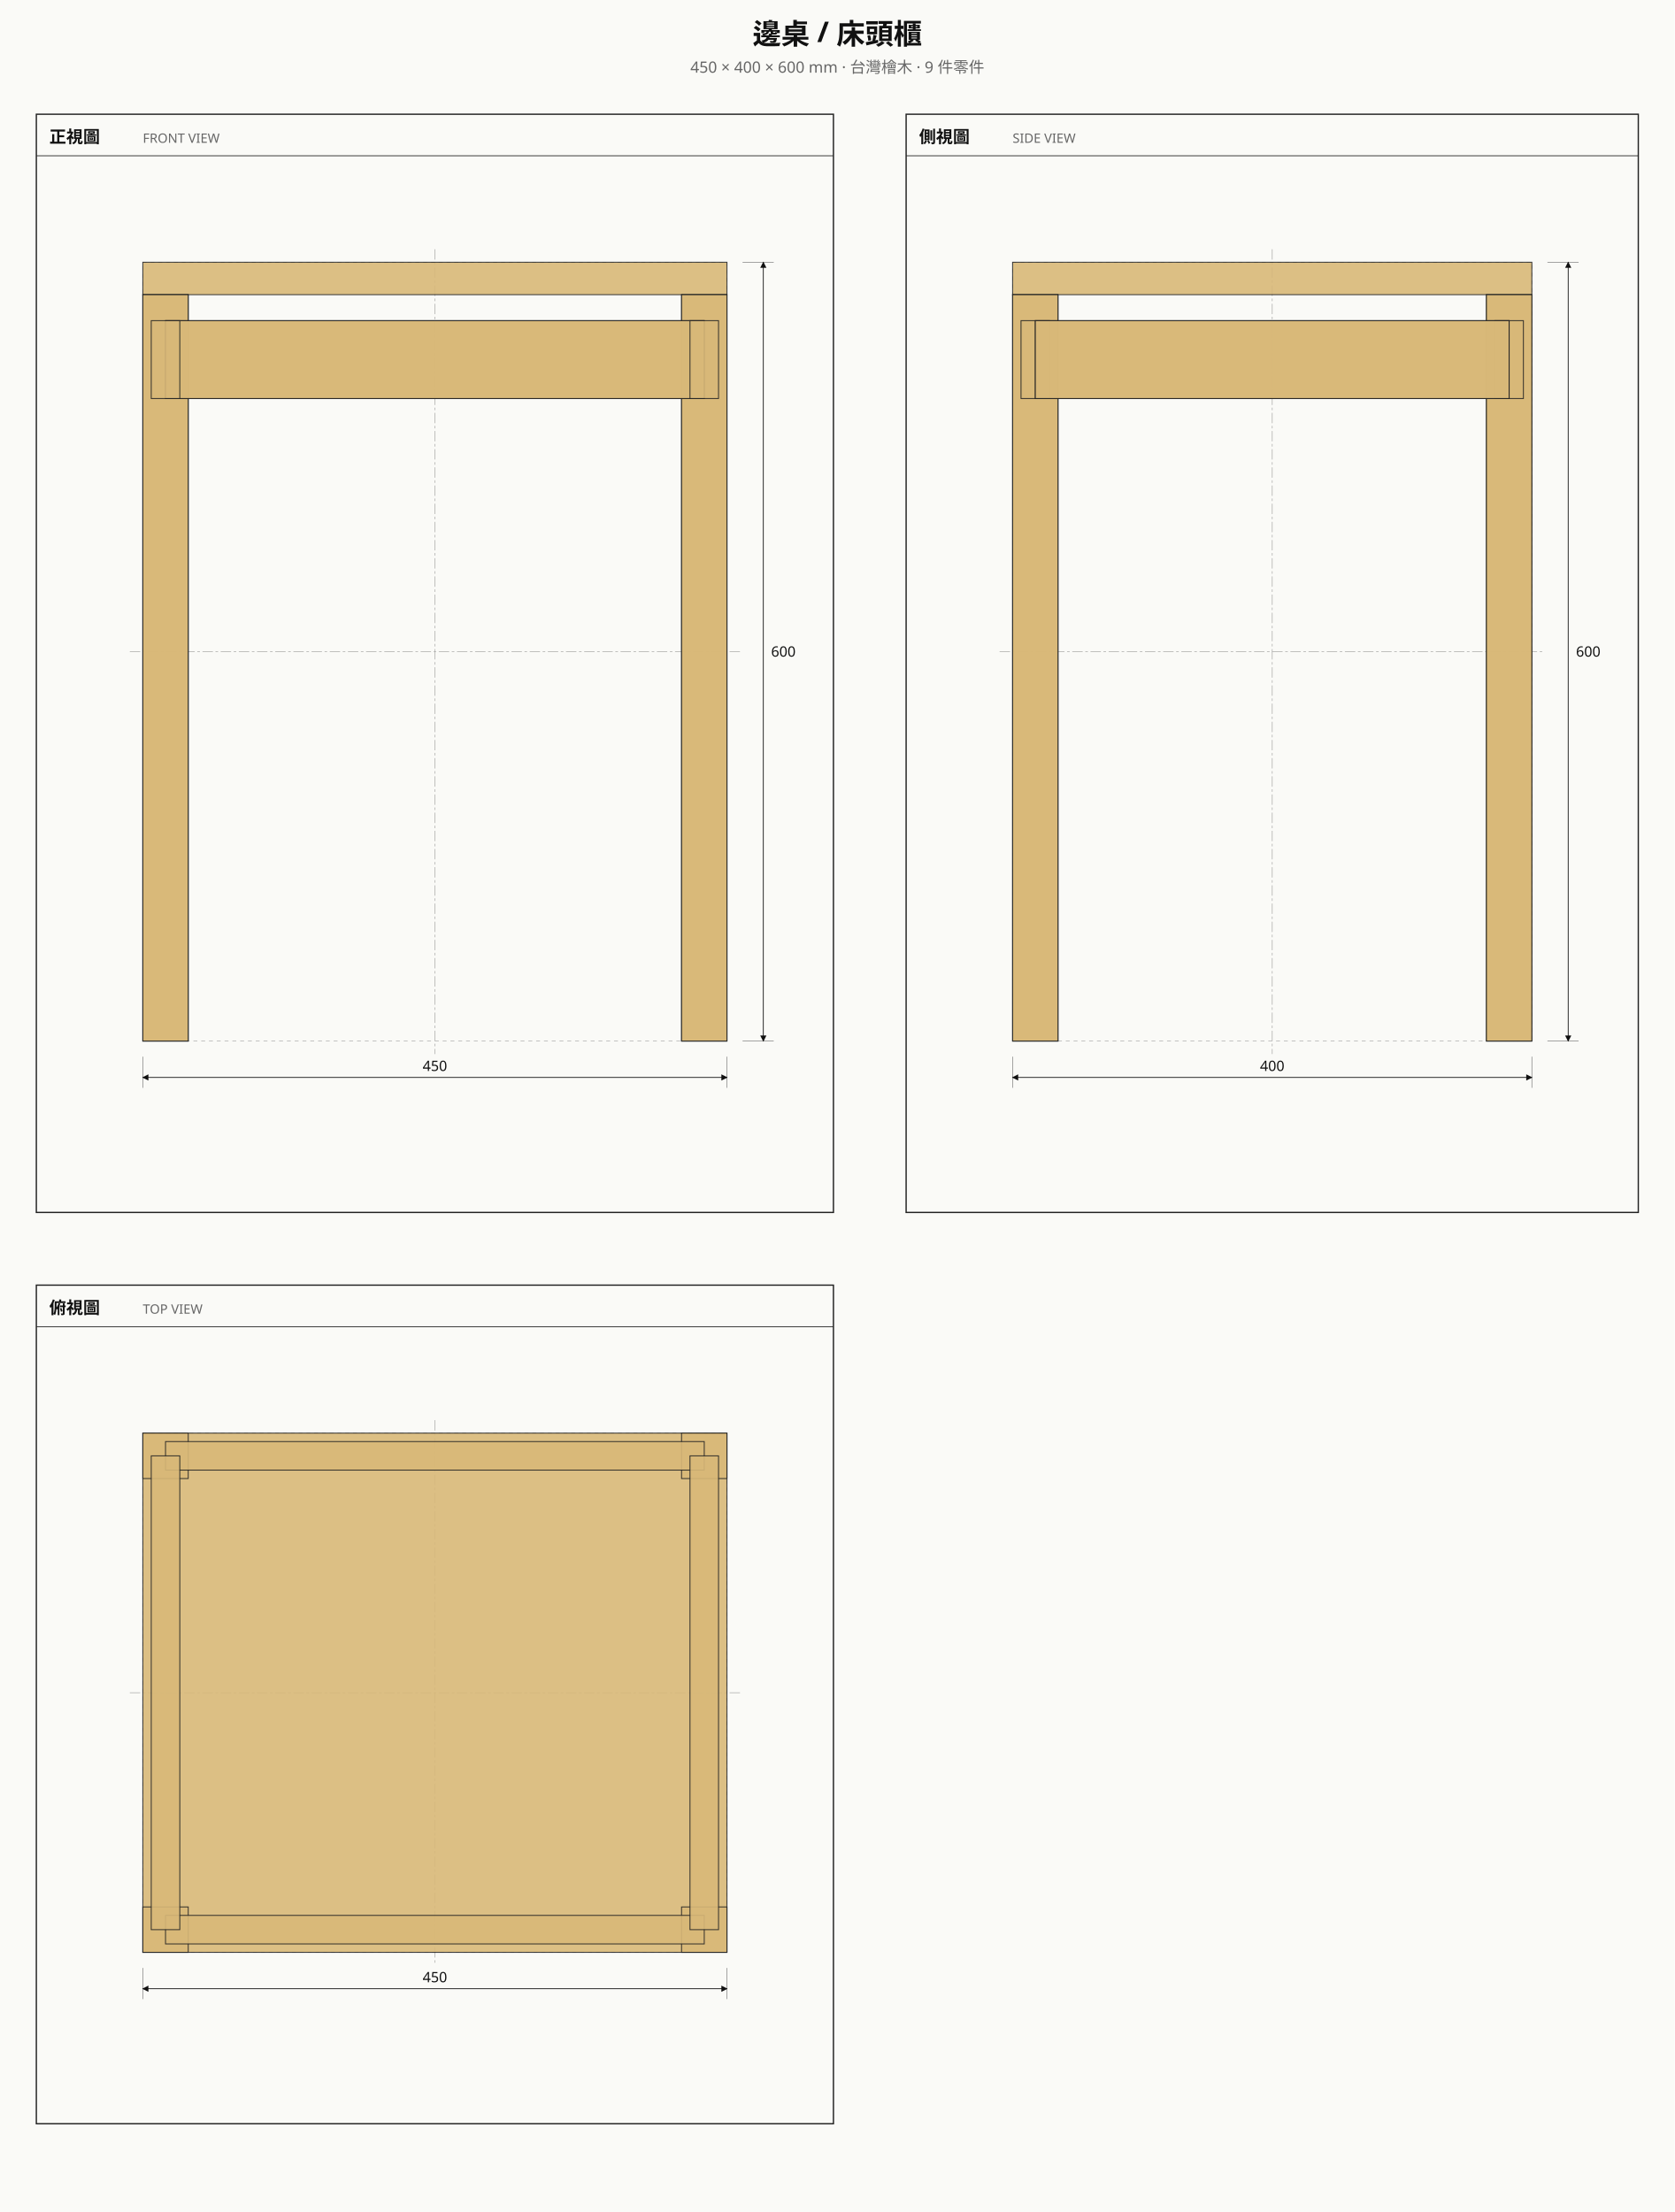
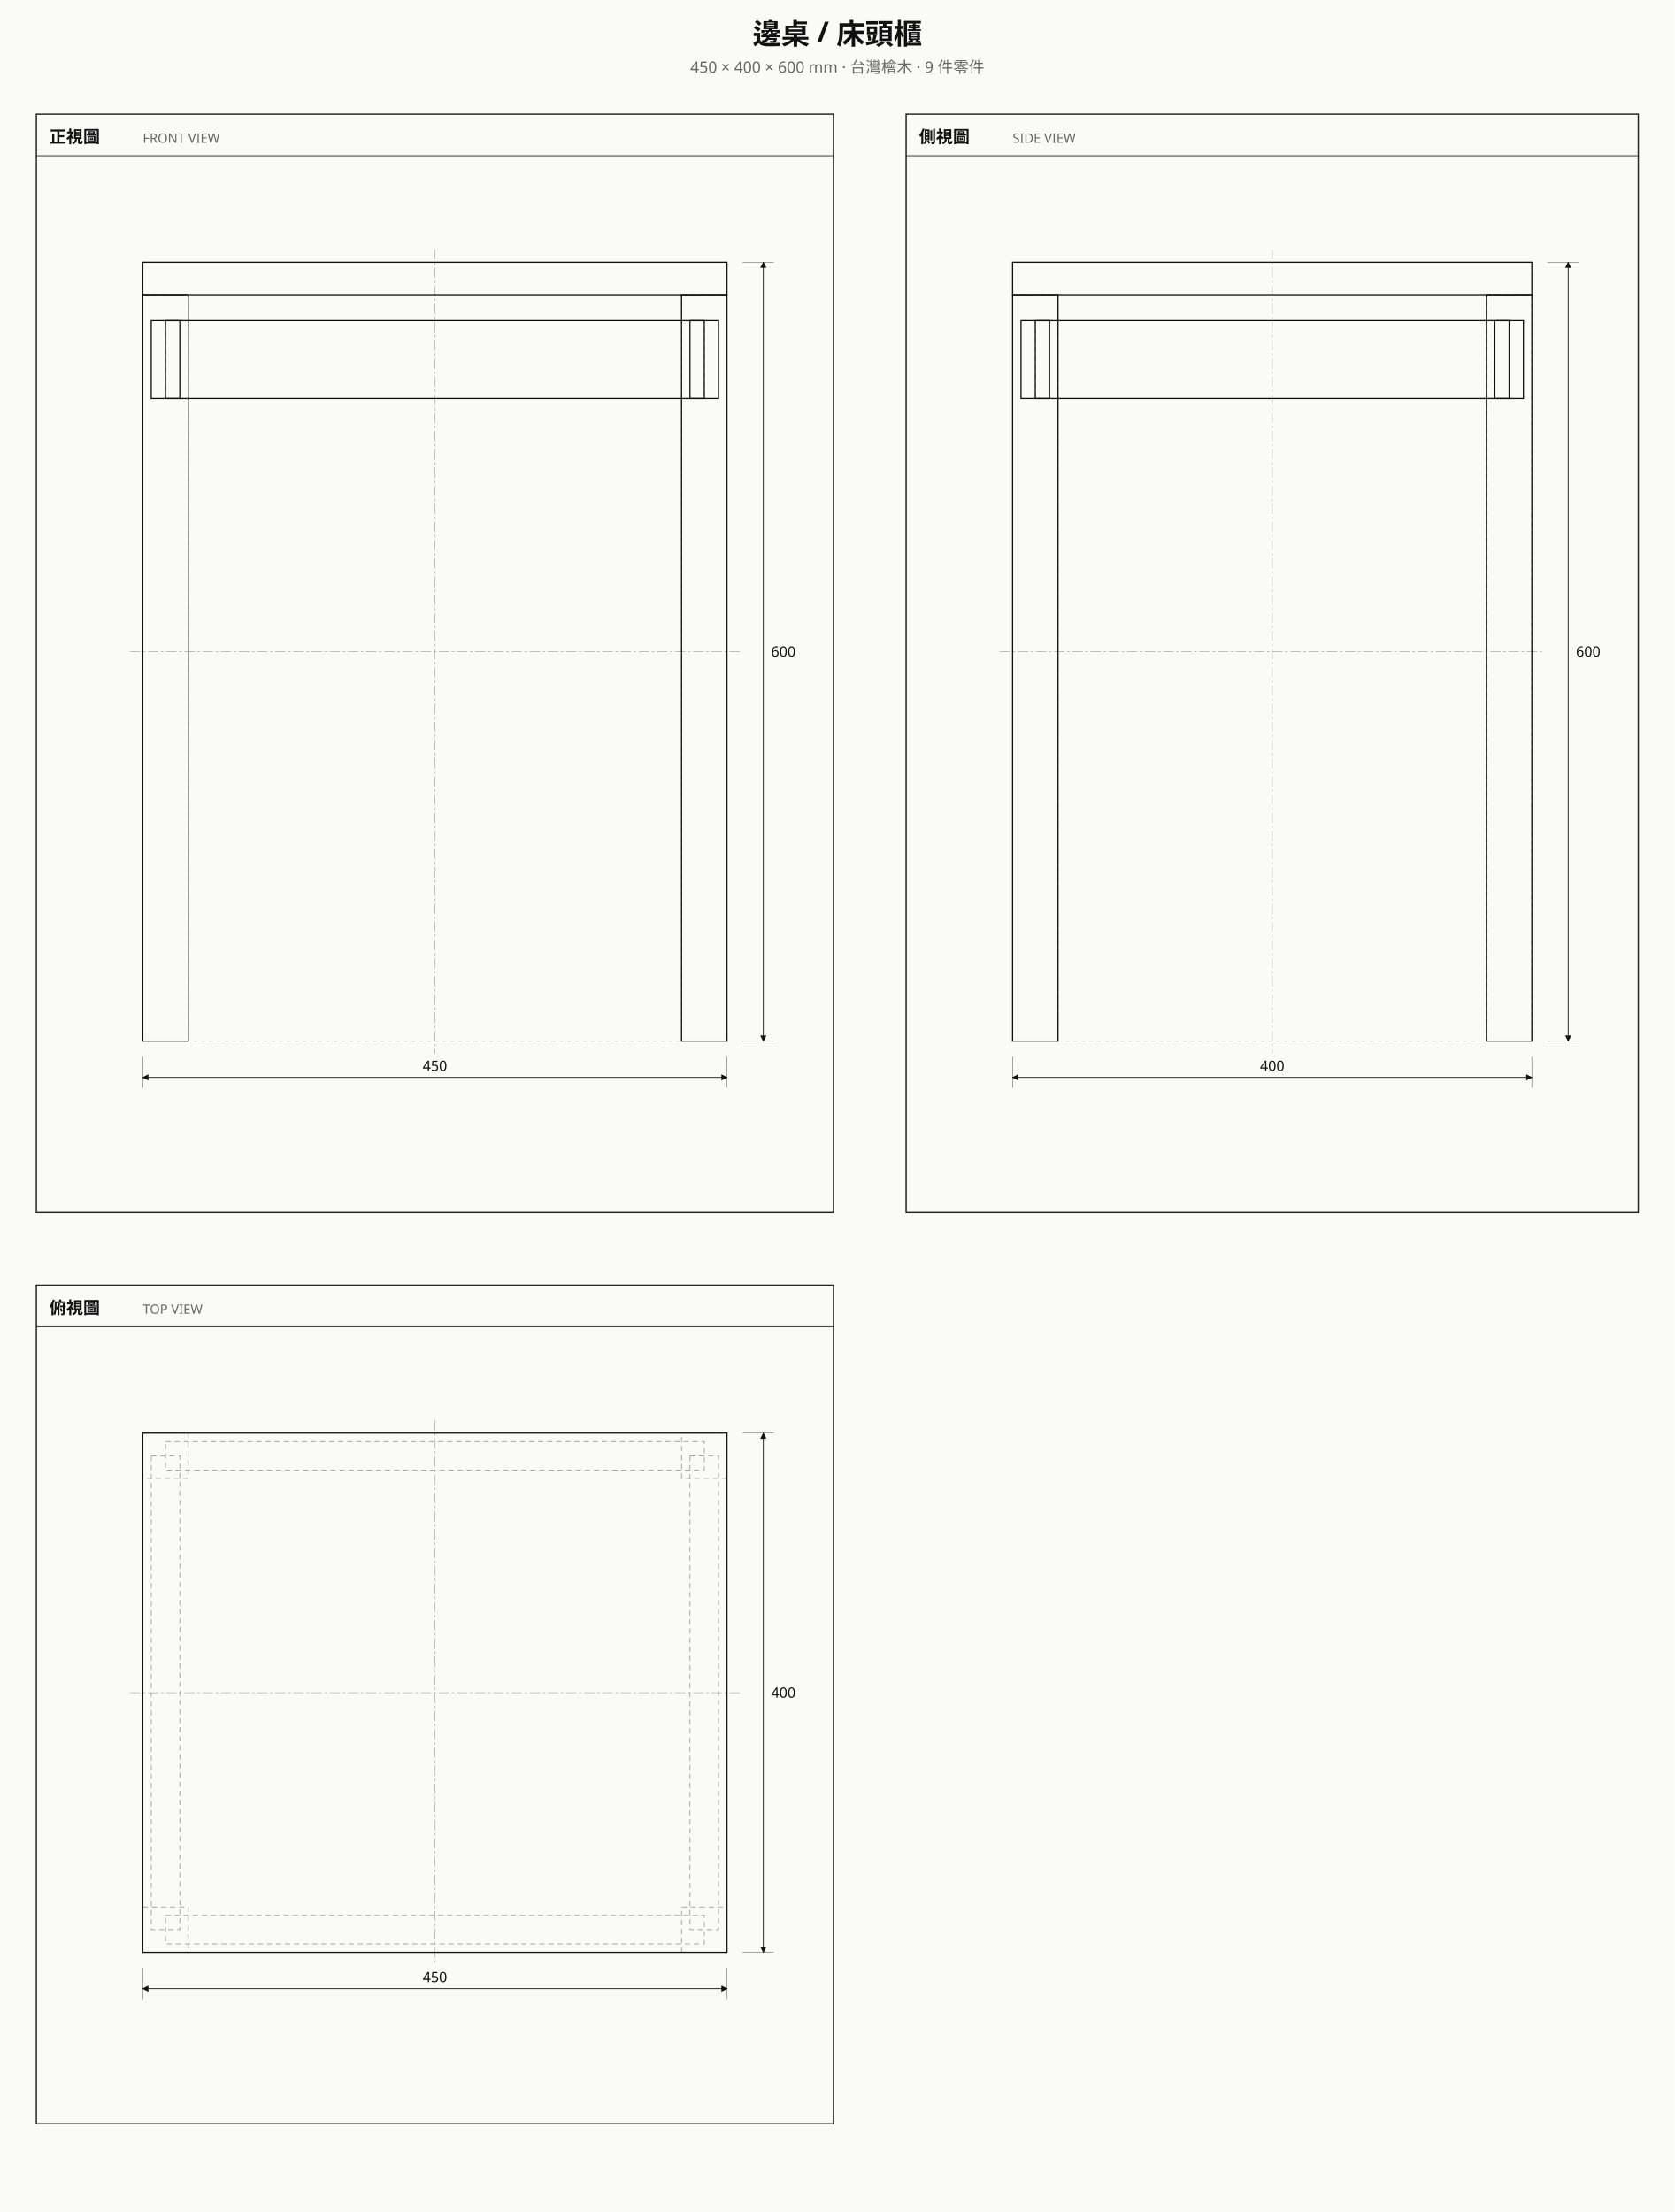
<svg xmlns="http://www.w3.org/2000/svg" viewBox="-20 -10 1290 1704" width="1290">
  <defs>
    <marker id="arr-front" viewBox="0 0 10 10" refX="9" refY="5" markerWidth="8" markerHeight="8" orient="auto-start-reverse">
      <path d="M 0 0 L 10 5 L 0 10 z" fill="#111" />
    </marker>
    <marker id="arr-side" viewBox="0 0 10 10" refX="9" refY="5" markerWidth="8" markerHeight="8" orient="auto-start-reverse">
      <path d="M 0 0 L 10 5 L 0 10 z" fill="#111" />
    </marker>
    <marker id="arr-top" viewBox="0 0 10 10" refX="9" refY="5" markerWidth="8" markerHeight="8" orient="auto-start-reverse">
      <path d="M 0 0 L 10 5 L 0 10 z" fill="#111" />
    </marker>
  </defs>
  <rect x="-20" y="-10" width="1290" height="1704" fill="#fafaf7" />
  <text x="625" y="24" text-anchor="middle" font-size="22" font-weight="700" fill="#111" font-family="sans-serif">邊桌 / 床頭櫃</text>
  <text x="625" y="46" text-anchor="middle" font-size="12" fill="#666" font-family="sans-serif">450 × 400 × 600 mm · 台灣檜木 · 9 件零件</text>
  <g transform="translate(0, 70)">
    <g transform="translate(315.0, 722.0)">
      <rect x="-307.0" y="-714.0" width="614.0" height="846.0" fill="none" stroke="#222" stroke-width="1" />
      <line x1="-307.0" y1="-682.0" x2="307.0" y2="-682.0" stroke="#222" stroke-width="0.6" />
      <text x="-297.0" y="-692.0" font-size="13" font-weight="700" fill="#111" font-family="sans-serif">正視圖</text>
      <text x="-225.0" y="-692.0" font-size="10" fill="#666" font-family="sans-serif">FRONT VIEW</text>
      <g stroke="#888" stroke-width="0.5" stroke-dasharray="8 2 2 2" opacity="0.7">
        <line x1="0" y1="-610.0" x2="0" y2="10.0" />
        <line x1="-235.0" y1="-300.0" x2="235.0" y2="-300.0" />
      </g>
      <rect x="-225.0" y="-600.0" width="450.0" height="600.0" fill="none" stroke="#999" stroke-dasharray="3 3" stroke-width="0.5" opacity="0.8" />
-       <rect x="-225.0" y="-600.0" width="450.0" height="25.0" fill="#d8b878" stroke="#222" stroke-width="0.7" opacity="0.9" />
-       <rect x="-225.0" y="-575.0" width="35.0" height="575.0" fill="#d8b878" stroke="#222" stroke-width="0.7" opacity="0.9" />
-       <rect x="190.0" y="-575.0" width="35.0" height="575.0" fill="#d8b878" stroke="#222" stroke-width="0.7" opacity="0.9" />
-       <rect x="-225.0" y="-575.0" width="35.0" height="575.0" fill="#d8b878" stroke="#222" stroke-width="0.7" opacity="0.9" />
-       <rect x="190.0" y="-575.0" width="35.0" height="575.0" fill="#d8b878" stroke="#222" stroke-width="0.7" opacity="0.9" />
-       <rect x="-207.5" y="-555.0" width="415.0" height="60.0" fill="#d8b878" stroke="#222" stroke-width="0.7" opacity="0.9" />
-       <rect x="-207.5" y="-555.0" width="415.0" height="60.0" fill="#d8b878" stroke="#222" stroke-width="0.7" opacity="0.9" />
-       <rect x="-218.5" y="-555.0" width="22.0" height="60.0" fill="#d8b878" stroke="#222" stroke-width="0.7" opacity="0.9" />
-       <rect x="196.5" y="-555.0" width="22.0" height="60.0" fill="#d8b878" stroke="#222" stroke-width="0.7" opacity="0.9" />
+       <rect x="-207.5" y="-555.0" width="415.0" height="60.0" fill="none" stroke="#888" stroke-width="0.5" stroke-dasharray="4 3" />
+       <rect x="-225.0" y="-575.0" width="35.0" height="575.0" fill="none" stroke="#888" stroke-width="0.5" stroke-dasharray="4 3" />
+       <rect x="190.0" y="-575.0" width="35.0" height="575.0" fill="none" stroke="#888" stroke-width="0.5" stroke-dasharray="4 3" />
+       <rect x="-218.5" y="-555.0" width="22.0" height="60.0" fill="none" stroke="#111" stroke-width="0.9" />
+       <rect x="196.5" y="-555.0" width="22.0" height="60.0" fill="none" stroke="#111" stroke-width="0.9" />
+       <rect x="-207.5" y="-555.0" width="415.0" height="60.0" fill="none" stroke="#111" stroke-width="0.9" />
+       <rect x="-225.0" y="-600.0" width="450.0" height="25.0" fill="none" stroke="#111" stroke-width="0.9" />
+       <rect x="-225.0" y="-575.0" width="35.0" height="575.0" fill="none" stroke="#111" stroke-width="0.9" />
+       <rect x="190.0" y="-575.0" width="35.0" height="575.0" fill="none" stroke="#111" stroke-width="0.9" />
      <g stroke="#111" fill="#111" stroke-width="0.6" font-family="sans-serif">
        <line x1="-225.0" y1="12.0" x2="-225.0" y2="36.0" stroke-width="0.4" stroke="#666" />
        <line x1="225.0" y1="12.0" x2="225.0" y2="36.0" stroke-width="0.4" stroke="#666" />
        <line x1="-225.0" y1="28.0" x2="225.0" y2="28.0" marker-start="url(#arr-front)" marker-end="url(#arr-front)" />
        <text x="0" y="23.0" text-anchor="middle" font-size="11" stroke="none">450</text>
      </g>
      <g stroke="#111" fill="#111" stroke-width="0.6" font-family="sans-serif">
        <line x1="237.0" y1="-600.0" x2="261.0" y2="-600.0" stroke-width="0.4" stroke="#666" />
-         <line x1="237.0" y1="0" x2="261.0" y2="0" stroke-width="0.4" stroke="#666" />
-         <line x1="253.0" y1="-600.0" x2="253.0" y2="0" marker-start="url(#arr-front)" marker-end="url(#arr-front)" />
+         <line x1="237.0" y1="0.0" x2="261.0" y2="0.0" stroke-width="0.4" stroke="#666" />
+         <line x1="253.0" y1="-600.0" x2="253.0" y2="0.0" marker-start="url(#arr-front)" marker-end="url(#arr-front)" />
        <text x="259.0" y="-300.0" text-anchor="start" dominant-baseline="middle" font-size="11" stroke="none">600</text>
      </g>
    </g>
    <g transform="translate(670, 0)">
      <g transform="translate(290.0, 722.0)">
        <rect x="-282.0" y="-714.0" width="564.0" height="846.0" fill="none" stroke="#222" stroke-width="1" />
        <line x1="-282.0" y1="-682.0" x2="282.0" y2="-682.0" stroke="#222" stroke-width="0.6" />
        <text x="-272.0" y="-692.0" font-size="13" font-weight="700" fill="#111" font-family="sans-serif">側視圖</text>
        <text x="-200.0" y="-692.0" font-size="10" fill="#666" font-family="sans-serif">SIDE VIEW</text>
        <g stroke="#888" stroke-width="0.5" stroke-dasharray="8 2 2 2" opacity="0.7">
          <line x1="0" y1="-610.0" x2="0" y2="10.0" />
          <line x1="-210.0" y1="-300.0" x2="210.0" y2="-300.0" />
        </g>
        <rect x="-200.0" y="-600.0" width="400.0" height="600.0" fill="none" stroke="#999" stroke-dasharray="3 3" stroke-width="0.5" opacity="0.8" />
-         <rect x="-200.0" y="-600.0" width="400.0" height="25.0" fill="#d8b878" stroke="#222" stroke-width="0.7" opacity="0.9" />
-         <rect x="-200.0" y="-575.0" width="35.0" height="575.0" fill="#d8b878" stroke="#222" stroke-width="0.7" opacity="0.9" />
-         <rect x="-200.0" y="-575.0" width="35.0" height="575.0" fill="#d8b878" stroke="#222" stroke-width="0.7" opacity="0.9" />
-         <rect x="165.0" y="-575.0" width="35.0" height="575.0" fill="#d8b878" stroke="#222" stroke-width="0.7" opacity="0.9" />
-         <rect x="165.0" y="-575.0" width="35.0" height="575.0" fill="#d8b878" stroke="#222" stroke-width="0.7" opacity="0.9" />
-         <rect x="-193.5" y="-555.0" width="22.0" height="60.0" fill="#d8b878" stroke="#222" stroke-width="0.7" opacity="0.9" />
-         <rect x="171.5" y="-555.0" width="22.0" height="60.0" fill="#d8b878" stroke="#222" stroke-width="0.7" opacity="0.9" />
-         <rect x="-182.5" y="-555.0" width="365.0" height="60.0" fill="#d8b878" stroke="#222" stroke-width="0.7" opacity="0.9" />
-         <rect x="-182.5" y="-555.0" width="365.0" height="60.0" fill="#d8b878" stroke="#222" stroke-width="0.7" opacity="0.9" />
+         <rect x="-182.5" y="-555.0" width="365.0" height="60.0" fill="none" stroke="#888" stroke-width="0.5" stroke-dasharray="4 3" />
+         <rect x="-200.0" y="-575.0" width="35.0" height="575.0" fill="none" stroke="#888" stroke-width="0.5" stroke-dasharray="4 3" />
+         <rect x="165.0" y="-575.0" width="35.0" height="575.0" fill="none" stroke="#888" stroke-width="0.5" stroke-dasharray="4 3" />
+         <rect x="-193.5" y="-555.0" width="22.0" height="60.0" fill="none" stroke="#111" stroke-width="0.9" />
+         <rect x="171.5" y="-555.0" width="22.0" height="60.0" fill="none" stroke="#111" stroke-width="0.9" />
+         <rect x="-182.5" y="-555.0" width="365.0" height="60.0" fill="none" stroke="#111" stroke-width="0.9" />
+         <rect x="-200.0" y="-600.0" width="400.0" height="25.0" fill="none" stroke="#111" stroke-width="0.9" />
+         <rect x="-200.0" y="-575.0" width="35.0" height="575.0" fill="none" stroke="#111" stroke-width="0.9" />
+         <rect x="165.0" y="-575.0" width="35.0" height="575.0" fill="none" stroke="#111" stroke-width="0.9" />
        <g stroke="#111" fill="#111" stroke-width="0.6" font-family="sans-serif">
          <line x1="-200.0" y1="12.0" x2="-200.0" y2="36.0" stroke-width="0.4" stroke="#666" />
          <line x1="200.0" y1="12.0" x2="200.0" y2="36.0" stroke-width="0.4" stroke="#666" />
          <line x1="-200.0" y1="28.0" x2="200.0" y2="28.0" marker-start="url(#arr-side)" marker-end="url(#arr-side)" />
          <text x="0" y="23.0" text-anchor="middle" font-size="11" stroke="none">400</text>
        </g>
        <g stroke="#111" fill="#111" stroke-width="0.6" font-family="sans-serif">
          <line x1="212.0" y1="-600.0" x2="236.0" y2="-600.0" stroke-width="0.4" stroke="#666" />
-           <line x1="212.0" y1="0" x2="236.0" y2="0" stroke-width="0.4" stroke="#666" />
-           <line x1="228.0" y1="-600.0" x2="228.0" y2="0" marker-start="url(#arr-side)" marker-end="url(#arr-side)" />
+           <line x1="212.0" y1="0.0" x2="236.0" y2="0.0" stroke-width="0.4" stroke="#666" />
+           <line x1="228.0" y1="-600.0" x2="228.0" y2="0.0" marker-start="url(#arr-side)" marker-end="url(#arr-side)" />
          <text x="234.0" y="-300.0" text-anchor="start" dominant-baseline="middle" font-size="11" stroke="none">600</text>
        </g>
      </g>
    </g>
    <g transform="translate(0, 902)">
      <g transform="translate(315.0, 322.0)">
        <rect x="-307.0" y="-314.0" width="614.0" height="646.0" fill="none" stroke="#222" stroke-width="1" />
        <line x1="-307.0" y1="-282.0" x2="307.0" y2="-282.0" stroke="#222" stroke-width="0.6" />
        <text x="-297.0" y="-292.0" font-size="13" font-weight="700" fill="#111" font-family="sans-serif">俯視圖</text>
        <text x="-225.0" y="-292.0" font-size="10" fill="#666" font-family="sans-serif">TOP VIEW</text>
        <g stroke="#888" stroke-width="0.5" stroke-dasharray="8 2 2 2" opacity="0.7">
          <line x1="0" y1="-210.0" x2="0" y2="210.0" />
          <line x1="-235.0" y1="0.0" x2="235.0" y2="0.0" />
        </g>
        <rect x="-225.0" y="-200.0" width="450.0" height="400.0" fill="none" stroke="#999" stroke-dasharray="3 3" stroke-width="0.5" opacity="0.8" />
-         <rect x="-225.0" y="-200.0" width="450.0" height="400.0" fill="#d8b878" stroke="#222" stroke-width="0.7" opacity="0.9" />
-         <rect x="-225.0" y="-200.0" width="35.0" height="35.0" fill="#d8b878" stroke="#222" stroke-width="0.7" opacity="0.9" />
-         <rect x="190.0" y="-200.0" width="35.0" height="35.0" fill="#d8b878" stroke="#222" stroke-width="0.7" opacity="0.9" />
-         <rect x="-225.0" y="165.0" width="35.0" height="35.0" fill="#d8b878" stroke="#222" stroke-width="0.7" opacity="0.9" />
-         <rect x="190.0" y="165.0" width="35.0" height="35.0" fill="#d8b878" stroke="#222" stroke-width="0.7" opacity="0.9" />
-         <rect x="-207.5" y="-193.5" width="415.0" height="22.0" fill="#d8b878" stroke="#222" stroke-width="0.7" opacity="0.9" />
-         <rect x="-207.5" y="171.5" width="415.0" height="22.0" fill="#d8b878" stroke="#222" stroke-width="0.7" opacity="0.9" />
-         <rect x="-218.5" y="-182.5" width="22.0" height="365.0" fill="#d8b878" stroke="#222" stroke-width="0.7" opacity="0.9" />
-         <rect x="196.5" y="-182.5" width="22.0" height="365.0" fill="#d8b878" stroke="#222" stroke-width="0.7" opacity="0.9" />
+         <rect x="-207.5" y="-193.5" width="415.0" height="22.0" fill="none" stroke="#888" stroke-width="0.5" stroke-dasharray="4 3" />
+         <rect x="-207.5" y="171.5" width="415.0" height="22.0" fill="none" stroke="#888" stroke-width="0.5" stroke-dasharray="4 3" />
+         <rect x="-218.5" y="-182.5" width="22.0" height="365.0" fill="none" stroke="#888" stroke-width="0.5" stroke-dasharray="4 3" />
+         <rect x="196.5" y="-182.5" width="22.0" height="365.0" fill="none" stroke="#888" stroke-width="0.5" stroke-dasharray="4 3" />
+         <rect x="-225.0" y="-200.0" width="35.0" height="35.0" fill="none" stroke="#888" stroke-width="0.5" stroke-dasharray="4 3" />
+         <rect x="190.0" y="-200.0" width="35.0" height="35.0" fill="none" stroke="#888" stroke-width="0.5" stroke-dasharray="4 3" />
+         <rect x="-225.0" y="165.0" width="35.0" height="35.0" fill="none" stroke="#888" stroke-width="0.5" stroke-dasharray="4 3" />
+         <rect x="190.0" y="165.0" width="35.0" height="35.0" fill="none" stroke="#888" stroke-width="0.5" stroke-dasharray="4 3" />
+         <rect x="-225.0" y="-200.0" width="450.0" height="400.0" fill="none" stroke="#111" stroke-width="0.9" />
        <g stroke="#111" fill="#111" stroke-width="0.6" font-family="sans-serif">
          <line x1="-225.0" y1="212.0" x2="-225.0" y2="236.0" stroke-width="0.4" stroke="#666" />
          <line x1="225.0" y1="212.0" x2="225.0" y2="236.0" stroke-width="0.4" stroke="#666" />
          <line x1="-225.0" y1="228.0" x2="225.0" y2="228.0" marker-start="url(#arr-top)" marker-end="url(#arr-top)" />
          <text x="0" y="223.0" text-anchor="middle" font-size="11" stroke="none">450</text>
        </g>
+         <g stroke="#111" fill="#111" stroke-width="0.6" font-family="sans-serif">
+           <line x1="237.0" y1="-200.0" x2="261.0" y2="-200.0" stroke-width="0.4" stroke="#666" />
+           <line x1="237.0" y1="200.0" x2="261.0" y2="200.0" stroke-width="0.4" stroke="#666" />
+           <line x1="253.0" y1="-200.0" x2="253.0" y2="200.0" marker-start="url(#arr-top)" marker-end="url(#arr-top)" />
+           <text x="259.0" y="0.0" text-anchor="start" dominant-baseline="middle" font-size="11" stroke="none">400</text>
+         </g>
      </g>
    </g>
  </g>
</svg>
